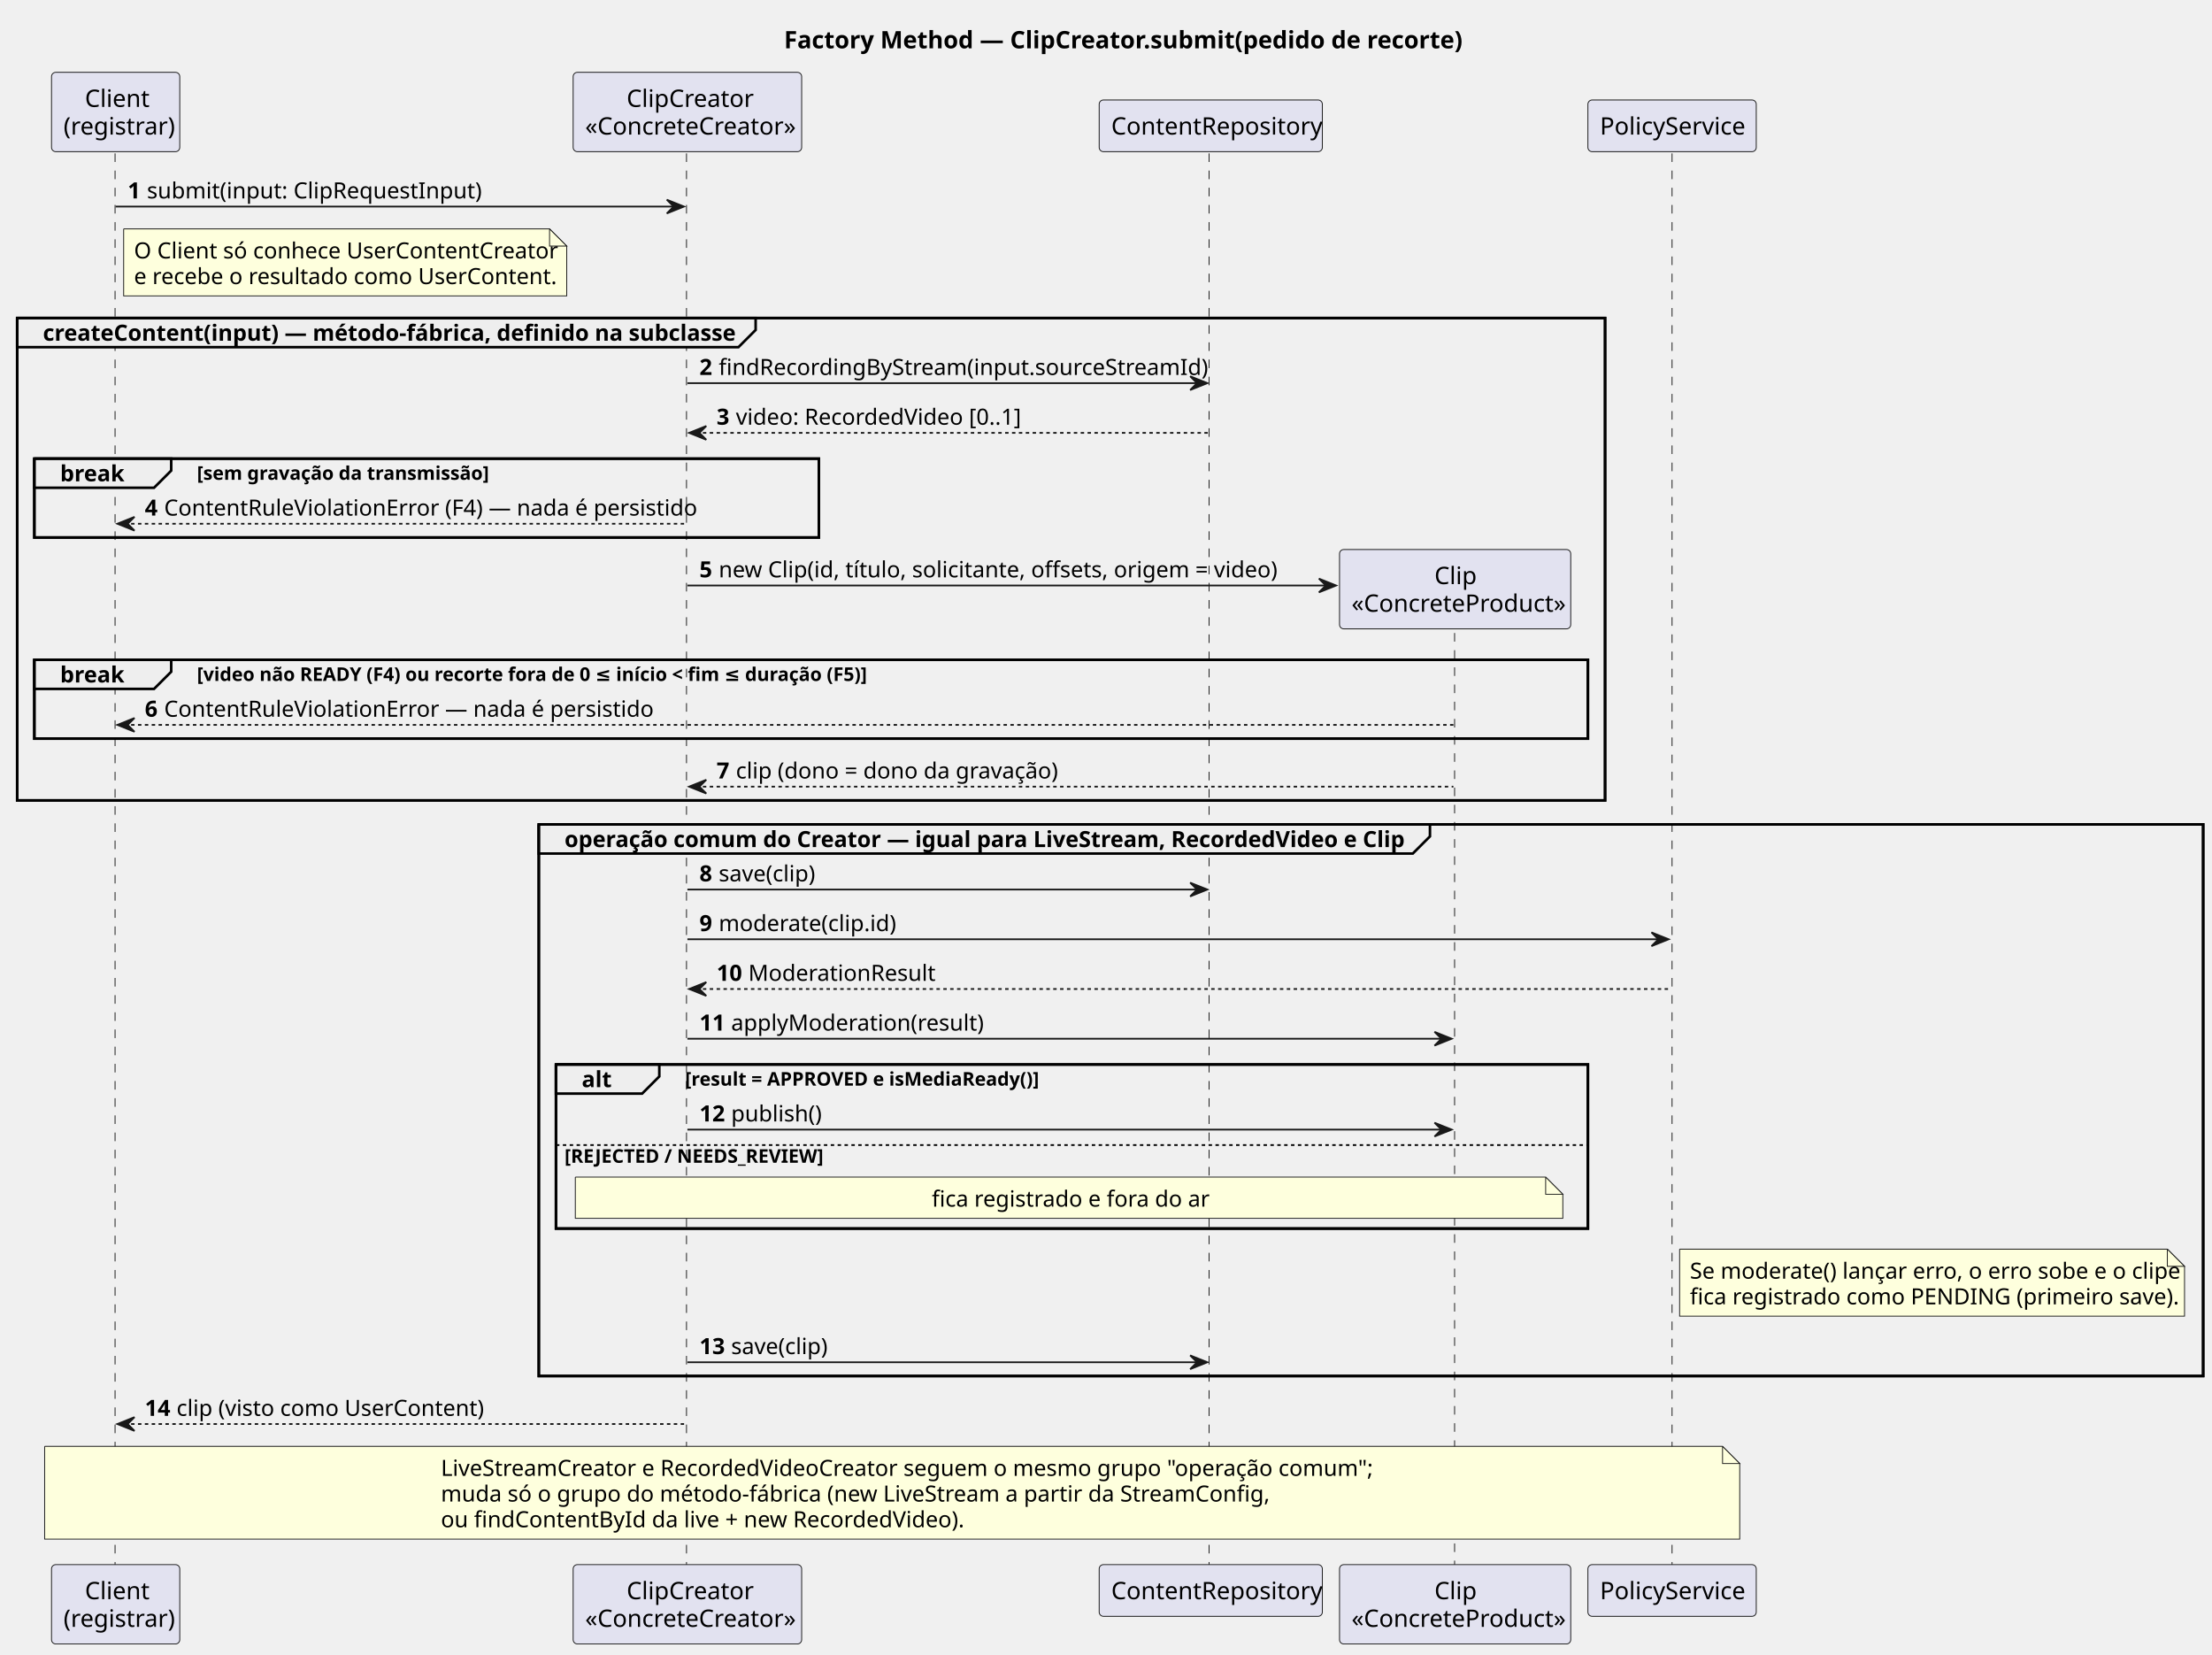
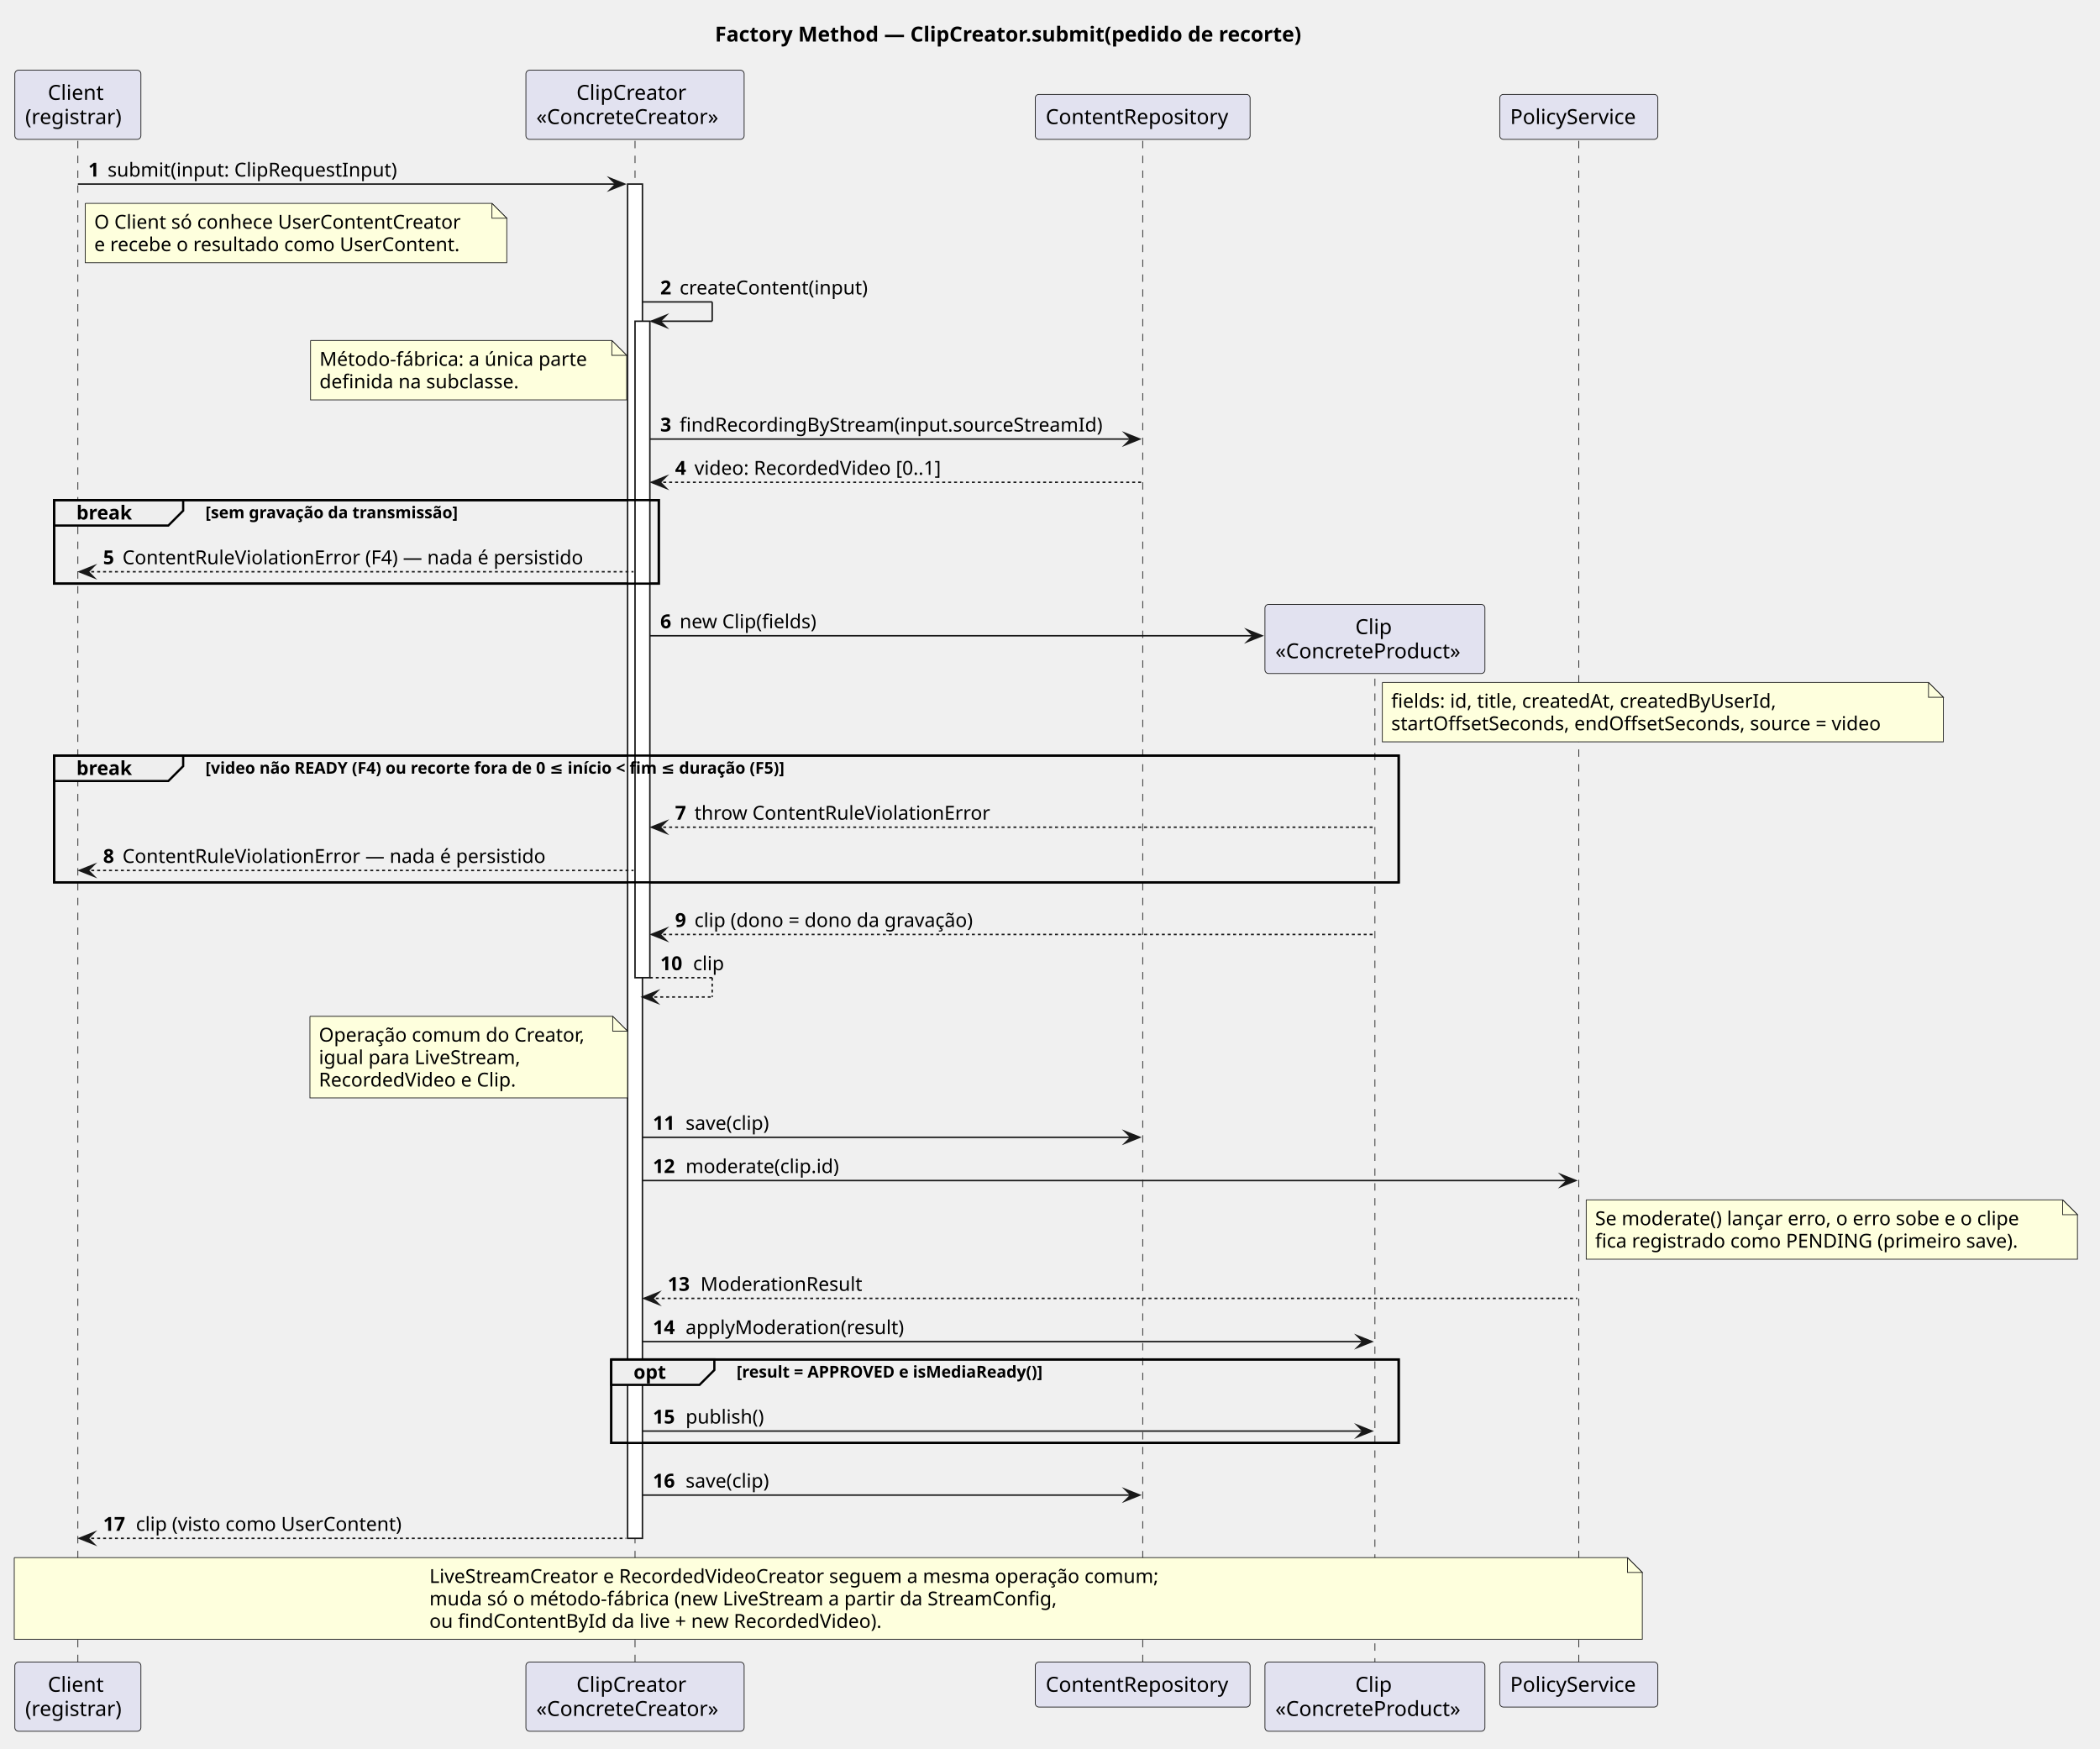
- <svg xmlns="http://www.w3.org/2000/svg" contentStyleType="text/css" data-diagram-type="SEQUENCE" height="963px" preserveAspectRatio="none" style="width:1288px;height:963px;background:#FFFFFF;" version="1.1" viewBox="0 0 1288 963" width="1288px" zoomAndPan="magnify">
+ <svg xmlns="http://www.w3.org/2000/svg" version="1.1" data-diagram-type="SEQUENCE" style="width:1415px;height:1178px;background:#FFFFFF;" width="1415px" height="1178px" viewBox="0 0 1415 1178" zoomAndPan="magnify" preserveAspectRatio="none" contentStyleType="text/css">
  <defs />
-   <g>
-     <text fill="#000000" font-family="sans-serif" font-size="14" font-weight="bold" lengthAdjust="spacing" textLength="378.813" x="456.522" y="28.132">Factory Method — ClipCreator.submit(pedido de recorte)</text>
-     <rect fill="none" height="280.787" style="stroke:#000000;stroke-width:1.5;" width="924.605" x="10" y="185.142" />
-     <rect fill="none" height="45.898" style="stroke:#000000;stroke-width:1.5;" width="456.794" x="20" y="266.988" />
-     <rect fill="none" height="45.898" style="stroke:#000000;stroke-width:1.5;" width="904.605" x="20" y="384.083" />
-     <rect fill="none" height="321.085" style="stroke:#000000;stroke-width:1.5;" width="969.125" x="313.732" y="479.929" />
-     <rect fill="none" height="95.495" style="stroke:#000000;stroke-width:1.5;" width="600.872" x="323.732" y="619.673" />
+   <g font-family="sans-serif" lengthAdjust="spacing">
+     <g class="title" data-source-line="1">
+       <text x="481.733" y="27.995" fill="#000" font-size="14" textLength="450.393" font-weight="700">Factory Method — ClipCreator.submit(pedido de recorte)</text>
+     </g>
+     <rect x="36.472" y="336.953" width="407.412" height="56.266" fill="none" style="stroke:#000;stroke-width:1.5;" />
+     <rect x="36.472" y="509.078" width="905.968" height="85.398" fill="none" style="stroke:#000;stroke-width:1.5;" />
+     <rect x="411.883" y="915.938" width="530.557" height="56.266" fill="none" style="stroke:#000;stroke-width:1.5;" />
    <g>
-       <rect fill="#000000" fill-opacity="0" height="822.513" width="8" x="63.334" y="89.296" />
-       <line style="stroke:#181818;stroke-width:0.5;stroke-dasharray:5,5;" x1="67" x2="67" y1="89.296" y2="911.809" />
+       <rect x="48.972" y="94.891" width="8" height="1024.977" fill="#000" fill-opacity="0" />
+       <line x1="52.472" y1="94.891" x2="52.472" y2="1119.867" style="stroke:#181818;stroke-width:0.5;stroke-dasharray:5,5;" />
    </g>
    <g>
-       <rect fill="#000000" fill-opacity="0" height="822.513" width="8" x="396.263" y="89.296" />
-       <line style="stroke:#181818;stroke-width:0.5;stroke-dasharray:5,5;" x1="399.732" x2="399.732" y1="89.296" y2="911.809" />
+       <rect x="424.383" y="94.891" width="8" height="1024.977" fill="#000" fill-opacity="0" />
+       <line x1="427.883" y1="94.891" x2="427.883" y2="1119.867" style="stroke:#181818;stroke-width:0.5;stroke-dasharray:5,5;" />
    </g>
    <g>
-       <rect fill="#000000" fill-opacity="0" height="822.513" width="8" x="701.002" y="89.296" />
-       <line style="stroke:#181818;stroke-width:0.5;stroke-dasharray:5,5;" x1="704.026" x2="704.026" y1="89.296" y2="911.809" />
+       <rect x="422.883" y="124.023" width="10" height="912.445" fill="#FFF" style="stroke:#181818;stroke-width:1;" />
    </g>
    <g>
-       <rect fill="#000000" fill-opacity="0" height="553.325" width="8" x="843.291" y="358.484" />
-       <line style="stroke:#181818;stroke-width:0.5;stroke-dasharray:5,5;" x1="846.977" x2="846.977" y1="358.484" y2="911.809" />
+       <rect x="427.883" y="216.422" width="10" height="442.32" fill="#FFF" style="stroke:#181818;stroke-width:1;" />
    </g>
    <g>
-       <rect fill="#000000" fill-opacity="0" height="822.513" width="8" x="969.618" y="89.296" />
-       <line style="stroke:#181818;stroke-width:0.5;stroke-dasharray:5,5;" x1="973.605" x2="973.605" y1="89.296" y2="911.809" />
+       <rect x="766.453" y="94.891" width="8" height="1024.977" fill="#000" fill-opacity="0" />
+       <line x1="769.953" y1="94.891" x2="769.953" y2="1119.867" style="stroke:#181818;stroke-width:0.5;stroke-dasharray:5,5;" />
    </g>
-     <g class="participant participant-head" data-participant="Client">
-       <rect fill="#E2E2F0" height="46.197" rx="2.5" ry="2.5" style="stroke:#181818;stroke-width:0.5;" width="74.669" x="30" y="42.099" />
-       <text fill="#000000" font-family="sans-serif" font-size="14" lengthAdjust="spacing" textLength="35.793" x="49.438" y="62.23">Client</text>
-       <text fill="#000000" font-family="sans-serif" font-size="14" lengthAdjust="spacing" textLength="60.669" x="37" y="78.329">(registrar)</text>
+     <g>
+       <rect x="922.94" y="407.219" width="8" height="712.648" fill="#000" fill-opacity="0" />
+       <line x1="926.44" y1="407.219" x2="926.44" y2="1119.867" style="stroke:#181818;stroke-width:0.5;stroke-dasharray:5,5;" />
    </g>
-     <g class="participant participant-tail" data-participant="Client">
-       <rect fill="#E2E2F0" height="46.197" rx="2.5" ry="2.5" style="stroke:#181818;stroke-width:0.5;" width="74.669" x="30" y="910.809" />
-       <text fill="#000000" font-family="sans-serif" font-size="14" lengthAdjust="spacing" textLength="35.793" x="49.438" y="930.941">Client</text>
-       <text fill="#000000" font-family="sans-serif" font-size="14" lengthAdjust="spacing" textLength="60.669" x="37" y="947.04">(registrar)</text>
+     <g>
+       <rect x="1060.307" y="94.891" width="8" height="1024.977" fill="#000" fill-opacity="0" />
+       <line x1="1063.807" y1="94.891" x2="1063.807" y2="1119.867" style="stroke:#181818;stroke-width:0.5;stroke-dasharray:5,5;" />
    </g>
-     <g class="participant participant-head" data-participant="Creator">
-       <rect fill="#E2E2F0" height="46.197" rx="2.5" ry="2.5" style="stroke:#181818;stroke-width:0.5;" width="133.061" x="333.732" y="42.099" />
-       <text fill="#000000" font-family="sans-serif" font-size="14" lengthAdjust="spacing" textLength="70.8" x="364.863" y="62.23">ClipCreator</text>
-       <text fill="#000000" font-family="sans-serif" font-size="14" lengthAdjust="spacing" textLength="119.061" x="340.732" y="78.329">«ConcreteCreator»</text>
-     </g>
-     <g class="participant participant-tail" data-participant="Creator">
-       <rect fill="#E2E2F0" height="46.197" rx="2.5" ry="2.5" style="stroke:#181818;stroke-width:0.5;" width="133.061" x="333.732" y="910.809" />
-       <text fill="#000000" font-family="sans-serif" font-size="14" lengthAdjust="spacing" textLength="70.8" x="364.863" y="930.941">ClipCreator</text>
-       <text fill="#000000" font-family="sans-serif" font-size="14" lengthAdjust="spacing" textLength="119.061" x="340.732" y="947.04">«ConcreteCreator»</text>
-     </g>
-     <g class="participant participant-head" data-participant="Repo">
-       <rect fill="#E2E2F0" height="30.099" rx="2.5" ry="2.5" style="stroke:#181818;stroke-width:0.5;" width="129.951" x="640.026" y="58.197" />
-       <text fill="#000000" font-family="sans-serif" font-size="14" lengthAdjust="spacing" textLength="115.951" x="647.026" y="78.329">ContentRepository</text>
-     </g>
-     <g class="participant participant-tail" data-participant="Repo">
-       <rect fill="#E2E2F0" height="30.099" rx="2.5" ry="2.5" style="stroke:#181818;stroke-width:0.5;" width="129.951" x="640.026" y="910.809" />
-       <text fill="#000000" font-family="sans-serif" font-size="14" lengthAdjust="spacing" textLength="115.951" x="647.026" y="930.941">ContentRepository</text>
-     </g>
-     <g class="participant participant-tail" data-participant="Clip">
-       <rect fill="#E2E2F0" height="46.197" rx="2.5" ry="2.5" style="stroke:#181818;stroke-width:0.5;" width="134.627" x="779.977" y="910.809" />
-       <text fill="#000000" font-family="sans-serif" font-size="14" lengthAdjust="spacing" textLength="24.117" x="835.232" y="930.941">Clip</text>
-       <text fill="#000000" font-family="sans-serif" font-size="14" lengthAdjust="spacing" textLength="120.627" x="786.977" y="947.04">«ConcreteProduct»</text>
-     </g>
-     <g class="participant participant-head" data-participant="Policy">
-       <rect fill="#E2E2F0" height="30.099" rx="2.5" ry="2.5" style="stroke:#181818;stroke-width:0.5;" width="98.027" x="924.605" y="58.197" />
-       <text fill="#000000" font-family="sans-serif" font-size="14" lengthAdjust="spacing" textLength="84.027" x="931.605" y="78.329">PolicyService</text>
-     </g>
-     <g class="participant participant-tail" data-participant="Policy">
-       <rect fill="#E2E2F0" height="30.099" rx="2.5" ry="2.5" style="stroke:#181818;stroke-width:0.5;" width="98.027" x="924.605" y="910.809" />
-       <text fill="#000000" font-family="sans-serif" font-size="14" lengthAdjust="spacing" textLength="84.027" x="931.605" y="930.941">PolicyService</text>
-     </g>
-     <g class="message" data-participant-1="Client" data-participant-2="Creator">
-       <polygon fill="#181818" points="388.263,116.245,398.263,120.245,388.263,124.245,392.263,120.245" style="stroke:#181818;stroke-width:1;" />
-       <line style="stroke:#181818;stroke-width:1;" x1="67.335" x2="394.263" y1="120.245" y2="120.245" />
-       <text fill="#000000" font-family="sans-serif" font-size="13" font-weight="bold" lengthAdjust="spacing" textLength="7.23" x="74.335" y="115.49">1</text>
-       <text fill="#000000" font-family="sans-serif" font-size="13" lengthAdjust="spacing" textLength="182.089" x="85.564" y="115.49">submit(input: ClipRequestInput)</text>
-     </g>
-     <path d="M72,133.245 L72,172.245 L330,172.245 L330,143.245 L320,133.245 L72,133.245" fill="#FEFFDD" style="stroke:#181818;stroke-width:0.5;" />
-     <path d="M320,133.245 L320,143.245 L330,143.245 L320,133.245" fill="#FEFFDD" style="stroke:#181818;stroke-width:0.5;" />
-     <text fill="#000000" font-family="sans-serif" font-size="13" lengthAdjust="spacing" textLength="237.002" x="78" y="150.439">O Client só conhece UserContentCreator</text>
-     <text fill="#000000" font-family="sans-serif" font-size="13" lengthAdjust="spacing" textLength="234.127" x="78" y="165.387">e recebe o resultado como UserContent.</text>
-     <path d="M10,185.142 L439.992,185.142 L439.992,192.091 L429.992,202.091 L10,202.091 L10,185.142" fill="#EEEEEE" style="stroke:#000000;stroke-width:1.5;" />
-     <rect fill="none" height="280.787" style="stroke:#000000;stroke-width:1.5;" width="924.605" x="10" y="185.142" />
-     <text fill="#000000" font-family="sans-serif" font-size="13" font-weight="bold" lengthAdjust="spacing" textLength="384.992" x="25" y="198.336">createContent(input) — método-fábrica, definido na subclasse</text>
-     <g class="message" data-participant-1="Creator" data-participant-2="Repo">
-       <polygon fill="#181818" points="693.002,219.04,703.002,223.04,693.002,227.04,697.002,223.04" style="stroke:#181818;stroke-width:1;" />
-       <line style="stroke:#181818;stroke-width:1;" x1="400.263" x2="699.002" y1="223.04" y2="223.04" />
-       <text fill="#000000" font-family="sans-serif" font-size="13" font-weight="bold" lengthAdjust="spacing" textLength="7.23" x="407.263" y="218.285">2</text>
-       <text fill="#000000" font-family="sans-serif" font-size="13" lengthAdjust="spacing" textLength="269.509" x="418.493" y="218.285">findRecordingByStream(input.sourceStreamId)</text>
-     </g>
-     <g class="message" data-participant-1="Repo" data-participant-2="Creator">
-       <polygon fill="#181818" points="411.263,247.988,401.263,251.988,411.263,255.988,407.263,251.988" style="stroke:#181818;stroke-width:1;" />
-       <line style="stroke:#181818;stroke-width:1;stroke-dasharray:2,2;" x1="405.263" x2="704.002" y1="251.988" y2="251.988" />
-       <text fill="#000000" font-family="sans-serif" font-size="13" font-weight="bold" lengthAdjust="spacing" textLength="7.23" x="417.263" y="247.233">3</text>
-       <text fill="#000000" font-family="sans-serif" font-size="13" lengthAdjust="spacing" textLength="160.437" x="428.493" y="247.233">video: RecordedVideo [0..1]</text>
-     </g>
-     <path d="M20,266.988 L99.69,266.988 L99.69,273.937 L89.69,283.937 L20,283.937 L20,266.988" fill="#EEEEEE" style="stroke:#000000;stroke-width:1.5;" />
-     <rect fill="none" height="45.898" style="stroke:#000000;stroke-width:1.5;" width="456.794" x="20" y="266.988" />
-     <text fill="#000000" font-family="sans-serif" font-size="13" font-weight="bold" lengthAdjust="spacing" textLength="34.69" x="35" y="280.182">break</text>
-     <text fill="#000000" font-family="sans-serif" font-size="11" font-weight="bold" lengthAdjust="spacing" textLength="164.463" x="114.69" y="279.306">[sem gravação da transmissão]</text>
-     <g class="message" data-participant-1="Creator" data-participant-2="Client">
-       <polygon fill="#181818" points="78.335,300.886,68.335,304.886,78.335,308.886,74.335,304.886" style="stroke:#181818;stroke-width:1;" />
-       <line style="stroke:#181818;stroke-width:1;stroke-dasharray:2,2;" x1="72.335" x2="399.263" y1="304.886" y2="304.886" />
-       <text fill="#000000" font-family="sans-serif" font-size="13" font-weight="bold" lengthAdjust="spacing" textLength="7.23" x="84.335" y="300.131">4</text>
-       <text fill="#000000" font-family="sans-serif" font-size="13" lengthAdjust="spacing" textLength="297.699" x="95.564" y="300.131">ContentRuleViolationError (F4) — nada é persistido</text>
-     </g>
-     <g class="message" data-participant-1="Creator" data-participant-2="Clip">
-       <polygon fill="#181818" points="767.977,336.834,777.977,340.834,767.977,344.834,771.977,340.834" style="stroke:#181818;stroke-width:1;" />
-       <line style="stroke:#181818;stroke-width:1;" x1="400.263" x2="773.977" y1="340.834" y2="340.834" />
-       <text fill="#000000" font-family="sans-serif" font-size="13" font-weight="bold" lengthAdjust="spacing" textLength="7.23" x="407.263" y="336.08">5</text>
-       <text fill="#000000" font-family="sans-serif" font-size="13" lengthAdjust="spacing" textLength="307.442" x="418.493" y="336.08">new Clip(id, título, solicitante, offsets, origem = video)</text>
-     </g>
-     <rect fill="#E2E2F0" height="46.197" rx="2.5" ry="2.5" style="stroke:#181818;stroke-width:0.5;" width="134.627" x="779.977" y="319.886" />
-     <text fill="#000000" font-family="sans-serif" font-size="14" lengthAdjust="spacing" textLength="24.117" x="835.232" y="340.018">Clip</text>
-     <text fill="#000000" font-family="sans-serif" font-size="14" lengthAdjust="spacing" textLength="120.627" x="786.977" y="356.116">«ConcreteProduct»</text>
-     <path d="M20,384.083 L99.69,384.083 L99.69,391.032 L89.69,401.032 L20,401.032 L20,384.083" fill="#EEEEEE" style="stroke:#000000;stroke-width:1.5;" />
-     <rect fill="none" height="45.898" style="stroke:#000000;stroke-width:1.5;" width="904.605" x="20" y="384.083" />
-     <text fill="#000000" font-family="sans-serif" font-size="13" font-weight="bold" lengthAdjust="spacing" textLength="34.69" x="35" y="397.277">break</text>
-     <text fill="#000000" font-family="sans-serif" font-size="11" font-weight="bold" lengthAdjust="spacing" textLength="377.271" x="114.69" y="396.401">[video não READY (F4) ou recorte fora de 0 ≤ início &lt; fim ≤ duração (F5)]</text>
-     <g class="message" data-participant-1="Clip" data-participant-2="Client">
-       <polygon fill="#181818" points="78.335,417.981,68.335,421.981,78.335,425.981,74.335,421.981" style="stroke:#181818;stroke-width:1;" />
-       <line style="stroke:#181818;stroke-width:1;stroke-dasharray:2,2;" x1="72.335" x2="846.291" y1="421.981" y2="421.981" />
-       <text fill="#000000" font-family="sans-serif" font-size="13" font-weight="bold" lengthAdjust="spacing" textLength="7.23" x="84.335" y="417.226">6</text>
-       <text fill="#000000" font-family="sans-serif" font-size="13" lengthAdjust="spacing" textLength="270.258" x="95.564" y="417.226">ContentRuleViolationError — nada é persistido</text>
-     </g>
-     <g class="message" data-participant-1="Clip" data-participant-2="Creator">
-       <polygon fill="#181818" points="411.263,453.929,401.263,457.929,411.263,461.929,407.263,457.929" style="stroke:#181818;stroke-width:1;" />
-       <line style="stroke:#181818;stroke-width:1;stroke-dasharray:2,2;" x1="405.263" x2="846.291" y1="457.929" y2="457.929" />
-       <text fill="#000000" font-family="sans-serif" font-size="13" font-weight="bold" lengthAdjust="spacing" textLength="7.23" x="417.263" y="453.174">7</text>
-       <text fill="#000000" font-family="sans-serif" font-size="13" lengthAdjust="spacing" textLength="179.594" x="428.493" y="453.174">clip (dono = dono da gravação)</text>
-     </g>
-     <path d="M313.732,479.929 L832.636,479.929 L832.636,486.878 L822.636,496.878 L313.732,496.878 L313.732,479.929" fill="#EEEEEE" style="stroke:#000000;stroke-width:1.5;" />
-     <rect fill="none" height="321.085" style="stroke:#000000;stroke-width:1.5;" width="969.125" x="313.732" y="479.929" />
-     <text fill="#000000" font-family="sans-serif" font-size="13" font-weight="bold" lengthAdjust="spacing" textLength="473.903" x="328.732" y="493.123">operação comum do Creator — igual para LiveStream, RecordedVideo e Clip</text>
-     <g class="message" data-participant-1="Creator" data-participant-2="Repo">
-       <polygon fill="#181818" points="693.002,513.827,703.002,517.827,693.002,521.827,697.002,517.827" style="stroke:#181818;stroke-width:1;" />
-       <line style="stroke:#181818;stroke-width:1;" x1="400.263" x2="699.002" y1="517.827" y2="517.827" />
-       <text fill="#000000" font-family="sans-serif" font-size="13" font-weight="bold" lengthAdjust="spacing" textLength="7.23" x="407.263" y="513.072">8</text>
-       <text fill="#000000" font-family="sans-serif" font-size="13" lengthAdjust="spacing" textLength="55.624" x="418.493" y="513.072">save(clip)</text>
-     </g>
-     <g class="message" data-participant-1="Creator" data-participant-2="Policy">
-       <polygon fill="#181818" points="961.618,542.775,971.618,546.775,961.618,550.775,965.618,546.775" style="stroke:#181818;stroke-width:1;" />
-       <line style="stroke:#181818;stroke-width:1;" x1="400.263" x2="967.618" y1="546.775" y2="546.775" />
-       <text fill="#000000" font-family="sans-serif" font-size="13" font-weight="bold" lengthAdjust="spacing" textLength="7.23" x="407.263" y="542.02">9</text>
-       <text fill="#000000" font-family="sans-serif" font-size="13" lengthAdjust="spacing" textLength="96.814" x="418.493" y="542.02">moderate(clip.id)</text>
-     </g>
-     <g class="message" data-participant-1="Policy" data-participant-2="Creator">
-       <polygon fill="#181818" points="411.263,571.724,401.263,575.724,411.263,579.724,407.263,575.724" style="stroke:#181818;stroke-width:1;" />
-       <line style="stroke:#181818;stroke-width:1;stroke-dasharray:2,2;" x1="405.263" x2="972.618" y1="575.724" y2="575.724" />
-       <text fill="#000000" font-family="sans-serif" font-size="13" font-weight="bold" lengthAdjust="spacing" textLength="14.46" x="417.263" y="570.969">10</text>
-       <text fill="#000000" font-family="sans-serif" font-size="13" lengthAdjust="spacing" textLength="101.886" x="435.723" y="570.969">ModerationResult</text>
-     </g>
-     <g class="message" data-participant-1="Creator" data-participant-2="Clip">
-       <polygon fill="#181818" points="835.291,600.673,845.291,604.673,835.291,608.673,839.291,604.673" style="stroke:#181818;stroke-width:1;" />
-       <line style="stroke:#181818;stroke-width:1;" x1="400.263" x2="841.291" y1="604.673" y2="604.673" />
-       <text fill="#000000" font-family="sans-serif" font-size="13" font-weight="bold" lengthAdjust="spacing" textLength="14.46" x="407.263" y="599.918">11</text>
-       <text fill="#000000" font-family="sans-serif" font-size="13" lengthAdjust="spacing" textLength="136.564" x="425.723" y="599.918">applyModeration(result)</text>
-     </g>
-     <path d="M323.732,619.673 L383.903,619.673 L383.903,626.622 L373.903,636.622 L323.732,636.622 L323.732,619.673" fill="#EEEEEE" style="stroke:#000000;stroke-width:1.5;" />
-     <rect fill="none" height="95.495" style="stroke:#000000;stroke-width:1.5;" width="600.872" x="323.732" y="619.673" />
-     <text fill="#000000" font-family="sans-serif" font-size="13" font-weight="bold" lengthAdjust="spacing" textLength="15.171" x="338.732" y="632.867">alt</text>
-     <text fill="#000000" font-family="sans-serif" font-size="11" font-weight="bold" lengthAdjust="spacing" textLength="204.472" x="398.903" y="631.991">[result = APPROVED e isMediaReady()]</text>
-     <g class="message" data-participant-1="Creator" data-participant-2="Clip">
-       <polygon fill="#181818" points="835.291,653.57,845.291,657.57,835.291,661.57,839.291,657.57" style="stroke:#181818;stroke-width:1;" />
-       <line style="stroke:#181818;stroke-width:1;" x1="400.263" x2="841.291" y1="657.57" y2="657.57" />
-       <text fill="#000000" font-family="sans-serif" font-size="13" font-weight="bold" lengthAdjust="spacing" textLength="14.46" x="407.263" y="652.815">12</text>
-       <text fill="#000000" font-family="sans-serif" font-size="13" lengthAdjust="spacing" textLength="49.855" x="425.723" y="652.815">publish()</text>
-     </g>
-     <line style="stroke:#000000;stroke-width:1;stroke-dasharray:2,2;" x1="323.732" x2="924.605" y1="666.57" y2="666.57" />
-     <text fill="#000000" font-family="sans-serif" font-size="11" font-weight="bold" lengthAdjust="spacing" textLength="162.583" x="328.732" y="676.888">[REJECTED / NEEDS_REVIEW]</text>
-     <path d="M335,685.219 L335,709.219 L910,709.219 L910,695.219 L900,685.219 L335,685.219" fill="#FEFFDD" style="stroke:#181818;stroke-width:0.5;" />
-     <path d="M900,685.219 L900,695.219 L910,695.219 L900,685.219" fill="#FEFFDD" style="stroke:#181818;stroke-width:0.5;" />
-     <text fill="#000000" font-family="sans-serif" font-size="13" lengthAdjust="spacing" textLength="151.747" x="542.562" y="702.413">fica registrado e fora do ar</text>
-     <path d="M978,727.168 L978,766.168 L1272,766.168 L1272,737.168 L1262,727.168 L978,727.168" fill="#FEFFDD" style="stroke:#181818;stroke-width:0.5;" />
-     <path d="M1262,727.168 L1262,737.168 L1272,737.168 L1262,727.168" fill="#FEFFDD" style="stroke:#181818;stroke-width:0.5;" />
-     <text fill="#000000" font-family="sans-serif" font-size="13" lengthAdjust="spacing" textLength="273.857" x="984" y="744.362">Se moderate() lançar erro, o erro sobe e o clipe</text>
-     <text fill="#000000" font-family="sans-serif" font-size="13" lengthAdjust="spacing" textLength="273.8" x="984" y="759.311">fica registrado como PENDING (primeiro save).</text>
-     <g class="message" data-participant-1="Creator" data-participant-2="Repo">
-       <polygon fill="#181818" points="693.002,789.014,703.002,793.014,693.002,797.014,697.002,793.014" style="stroke:#181818;stroke-width:1;" />
-       <line style="stroke:#181818;stroke-width:1;" x1="400.263" x2="699.002" y1="793.014" y2="793.014" />
-       <text fill="#000000" font-family="sans-serif" font-size="13" font-weight="bold" lengthAdjust="spacing" textLength="14.46" x="407.263" y="788.259">13</text>
-       <text fill="#000000" font-family="sans-serif" font-size="13" lengthAdjust="spacing" textLength="55.624" x="425.723" y="788.259">save(clip)</text>
-     </g>
-     <g class="message" data-participant-1="Creator" data-participant-2="Client">
-       <polygon fill="#181818" points="78.335,824.963,68.335,828.963,78.335,832.963,74.335,828.963" style="stroke:#181818;stroke-width:1;" />
-       <line style="stroke:#181818;stroke-width:1;stroke-dasharray:2,2;" x1="72.335" x2="399.263" y1="828.963" y2="828.963" />
-       <text fill="#000000" font-family="sans-serif" font-size="13" font-weight="bold" lengthAdjust="spacing" textLength="14.46" x="84.335" y="824.208">14</text>
-       <text fill="#000000" font-family="sans-serif" font-size="13" lengthAdjust="spacing" textLength="170.498" x="102.794" y="824.208">clip (visto como UserContent)</text>
-     </g>
-     <path d="M26,841.963 L26,895.963 L1013,895.963 L1013,851.963 L1003,841.963 L26,841.963" fill="#FEFFDD" style="stroke:#181818;stroke-width:0.5;" />
-     <path d="M1003,841.963 L1003,851.963 L1013,851.963 L1003,841.963" fill="#FEFFDD" style="stroke:#181818;stroke-width:0.5;" />
-     <text fill="#000000" font-family="sans-serif" font-size="13" lengthAdjust="spacing" textLength="517.201" x="256.716" y="859.157">LiveStreamCreator e RecordedVideoCreator seguem o mesmo grupo "operação comum";</text>
-     <text fill="#000000" font-family="sans-serif" font-size="13" lengthAdjust="spacing" textLength="455.952" x="256.716" y="874.106">muda só o grupo do método-fábrica (new LiveStream a partir da StreamConfig,</text>
-     <text fill="#000000" font-family="sans-serif" font-size="13" lengthAdjust="spacing" textLength="291.599" x="256.716" y="889.054">ou findContentById da live + new RecordedVideo).</text>
+     <rect x="10" y="47.297" width="84.943" height="46.594" fill="#E2E2F0" style="stroke:#181818;stroke-width:0.5;" rx="2.5" ry="2.5" />
+     <text x="32.207" y="67.292" fill="#000" font-size="14" textLength="40.53">Client</text>
+     <text x="17" y="83.589" fill="#000" font-size="14" textLength="70.943">(registrar)</text>
+     <rect x="354.359" y="47.297" width="147.048" height="46.594" fill="#E2E2F0" style="stroke:#181818;stroke-width:0.5;" rx="2.5" ry="2.5" />
+     <text x="388.396" y="67.292" fill="#000" font-size="14" textLength="78.976">ClipCreator</text>
+     <text x="361.359" y="83.589" fill="#000" font-size="14" textLength="133.048">«ConcreteCreator»</text>
+     <rect x="697.577" y="63.594" width="144.751" height="30.297" fill="#E2E2F0" style="stroke:#181818;stroke-width:0.5;" rx="2.5" ry="2.5" />
+     <text x="704.577" y="83.589" fill="#000" font-size="14" textLength="130.751">ContentRepository</text>
+     <rect x="1010.552" y="63.594" width="106.511" height="30.297" fill="#E2E2F0" style="stroke:#181818;stroke-width:0.5;" rx="2.5" ry="2.5" />
+     <text x="1017.552" y="83.589" fill="#000" font-size="14" textLength="92.511">PolicyService</text>
+     <rect x="10" y="1119.867" width="84.943" height="46.594" fill="#E2E2F0" style="stroke:#181818;stroke-width:0.5;" rx="2.5" ry="2.5" />
+     <text x="32.207" y="1139.862" fill="#000" font-size="14" textLength="40.53">Client</text>
+     <text x="17" y="1156.159" fill="#000" font-size="14" textLength="70.943">(registrar)</text>
+     <rect x="354.359" y="1119.867" width="147.048" height="46.594" fill="#E2E2F0" style="stroke:#181818;stroke-width:0.5;" rx="2.5" ry="2.5" />
+     <text x="388.396" y="1139.862" fill="#000" font-size="14" textLength="78.976">ClipCreator</text>
+     <text x="361.359" y="1156.159" fill="#000" font-size="14" textLength="133.048">«ConcreteCreator»</text>
+     <rect x="697.577" y="1119.867" width="144.751" height="30.297" fill="#E2E2F0" style="stroke:#181818;stroke-width:0.5;" rx="2.5" ry="2.5" />
+     <text x="704.577" y="1139.862" fill="#000" font-size="14" textLength="130.751">ContentRepository</text>
+     <rect x="852.328" y="1119.867" width="148.224" height="46.594" fill="#E2E2F0" style="stroke:#181818;stroke-width:0.5;" rx="2.5" ry="2.5" />
+     <text x="913.219" y="1139.862" fill="#000" font-size="14" textLength="26.441">Clip</text>
+     <text x="859.328" y="1156.159" fill="#000" font-size="14" textLength="134.224">«ConcreteProduct»</text>
+     <rect x="1010.552" y="1119.867" width="106.511" height="30.297" fill="#E2E2F0" style="stroke:#181818;stroke-width:0.5;" rx="2.5" ry="2.5" />
+     <text x="1017.552" y="1139.862" fill="#000" font-size="14" textLength="92.511">PolicyService</text>
+     <polygon points="410.883,120.023,420.883,124.023,410.883,128.023,414.883,124.023" fill="#181818" style="stroke:#181818;stroke-width:1;stroke-linejoin:miter;stroke-miterlimit:10;" />
+     <line x1="52.472" y1="124.023" x2="416.883" y2="124.023" style="stroke:#181818;stroke-width:1;" />
+     <text x="59.472" y="118.958" fill="#000" font-size="13" font-weight="700">1</text>
+     <text x="72.517" y="118.958" fill="#000" font-size="13" textLength="208.336">submit(input: ClipRequestInput)</text>
+     <path d="M57.472,137.023 L57.472,177.023 L341.472,177.023 L341.472,147.023 L331.472,137.023 L57.472,137.023" style="stroke:#181818;stroke-width:0.5;" fill="#FEFFDD" />
+     <path d="M331.472,137.023 L331.472,147.023 L341.472,147.023 L331.472,137.023" style="stroke:#181818;stroke-width:0.5;" fill="#FEFFDD" />
+     <text x="63.472" y="154.09" fill="#000" font-size="13" textLength="263.961">O Client só conhece UserContentCreator</text>
+     <text x="63.472" y="169.223" fill="#000" font-size="13" textLength="263.771">e recebe o resultado como UserContent.</text>
+     <line x1="432.883" y1="203.422" x2="479.883" y2="203.422" style="stroke:#181818;stroke-width:1;" />
+     <line x1="479.883" y1="203.422" x2="479.883" y2="216.422" style="stroke:#181818;stroke-width:1;" />
+     <line x1="438.883" y1="216.422" x2="479.883" y2="216.422" style="stroke:#181818;stroke-width:1;" />
+     <polygon points="448.883,212.422,438.883,216.422,448.883,220.422,444.883,216.422" fill="#181818" style="stroke:#181818;stroke-width:1;stroke-linejoin:miter;stroke-miterlimit:10;" />
+     <text x="444.883" y="198.356" fill="#000" font-size="13" font-weight="700">2</text>
+     <text x="457.929" y="198.356" fill="#000" font-size="13" textLength="136.836">createContent(input)</text>
+     <path d="M209.251,229.422 L209.251,269.422 L422.251,269.422 L422.251,239.422 L412.251,229.422 L209.251,229.422" style="stroke:#181818;stroke-width:0.5;" fill="#FEFFDD" />
+     <path d="M412.251,229.422 L412.251,239.422 L422.251,239.422 L412.251,229.422" style="stroke:#181818;stroke-width:0.5;" fill="#FEFFDD" />
+     <text x="215.251" y="246.489" fill="#000" font-size="13" textLength="192.632">Método-fábrica: a única parte</text>
+     <text x="215.251" y="261.622" fill="#000" font-size="13" textLength="144.644">definida na subclasse.</text>
+     <polygon points="757.953,291.82,767.953,295.82,757.953,299.82,761.953,295.82" fill="#181818" style="stroke:#181818;stroke-width:1;stroke-linejoin:miter;stroke-miterlimit:10;" />
+     <line x1="437.883" y1="295.82" x2="763.953" y2="295.82" style="stroke:#181818;stroke-width:1;" />
+     <text x="444.883" y="290.754" fill="#000" font-size="13" font-weight="700">3</text>
+     <text x="457.929" y="290.754" fill="#000" font-size="13" textLength="305.024">findRecordingByStream(input.sourceStreamId)</text>
+     <polygon points="448.883,320.953,438.883,324.953,448.883,328.953,444.883,324.953" fill="#181818" style="stroke:#181818;stroke-width:1;stroke-linejoin:miter;stroke-miterlimit:10;" />
+     <line x1="442.883" y1="324.953" x2="768.953" y2="324.953" style="stroke:#181818;stroke-width:1;stroke-dasharray:2,2;" />
+     <text x="454.883" y="319.887" fill="#000" font-size="13" font-weight="700">4</text>
+     <text x="467.929" y="319.887" fill="#000" font-size="13" textLength="181.791">video: RecordedVideo [0..1]</text>
+     <path d="M36.472,336.953 L123.423,336.953 L123.423,344.086 L113.423,354.086 L36.472,354.086 L36.472,336.953" style="stroke:#000;stroke-width:1.5;" fill="#EEE" />
+     <rect x="36.472" y="336.953" width="407.412" height="56.266" fill="none" style="stroke:#000;stroke-width:1.5;" />
+     <text x="51.472" y="350.02" fill="#000" font-size="13" textLength="41.952" font-weight="700">break</text>
+     <text x="138.423" y="349.164" fill="#000" font-size="11" textLength="194.917" font-weight="700">[sem gravação da transmissão]</text>
+     <polygon points="63.472,381.219,53.472,385.219,63.472,389.219,59.472,385.219" fill="#181818" style="stroke:#181818;stroke-width:1;stroke-linejoin:miter;stroke-miterlimit:10;" />
+     <line x1="57.472" y1="385.219" x2="426.883" y2="385.219" style="stroke:#181818;stroke-width:1;stroke-dasharray:2,2;" />
+     <text x="69.472" y="380.153" fill="#000" font-size="13" font-weight="700">5</text>
+     <text x="82.517" y="380.153" fill="#000" font-size="13" textLength="333.366">ContentRuleViolationError (F4) — nada é persistido</text>
+     <rect x="852.328" y="407.219" width="148.224" height="46.594" fill="#E2E2F0" style="stroke:#181818;stroke-width:0.5;" rx="2.5" ry="2.5" />
+     <text x="913.219" y="427.214" fill="#000" font-size="14" textLength="26.441">Clip</text>
+     <text x="859.328" y="443.511" fill="#000" font-size="14" textLength="134.224">«ConcreteProduct»</text>
+     <polygon points="840.328,424.352,850.328,428.352,840.328,432.352,844.328,428.352" fill="#181818" style="stroke:#181818;stroke-width:1;stroke-linejoin:miter;stroke-miterlimit:10;" />
+     <line x1="437.883" y1="428.352" x2="846.328" y2="428.352" style="stroke:#181818;stroke-width:1;" />
+     <text x="444.883" y="423.286" fill="#000" font-size="13" font-weight="700">6</text>
+     <text x="457.929" y="423.286" fill="#000" font-size="13" textLength="100.521">new Clip(fields)</text>
+     <path d="M931.44,459.813 L931.44,499.813 L1309.44,499.813 L1309.44,469.813 L1299.44,459.813 L931.44,459.813" style="stroke:#181818;stroke-width:0.5;" fill="#FEFFDD" />
+     <path d="M1299.44,459.813 L1299.44,469.813 L1309.44,469.813 L1299.44,459.813" style="stroke:#181818;stroke-width:0.5;" fill="#FEFFDD" />
+     <text x="937.44" y="476.879" fill="#000" font-size="13" textLength="281.468">fields: id, title, createdAt, createdByUserId,</text>
+     <text x="937.44" y="492.012" fill="#000" font-size="13" textLength="357.157">startOffsetSeconds, endOffsetSeconds, source = video</text>
+     <path d="M36.472,509.078 L123.423,509.078 L123.423,516.211 L113.423,526.211 L36.472,526.211 L36.472,509.078" style="stroke:#000;stroke-width:1.5;" fill="#EEE" />
+     <rect x="36.472" y="509.078" width="905.968" height="85.398" fill="none" style="stroke:#000;stroke-width:1.5;" />
+     <text x="51.472" y="522.145" fill="#000" font-size="13" textLength="41.952" font-weight="700">break</text>
+     <text x="138.423" y="521.289" fill="#000" font-size="11" textLength="455.796" font-weight="700">[video não READY (F4) ou recorte fora de 0 ≤ início &lt; fim ≤ duração (F5)]</text>
+     <polygon points="448.883,553.344,438.883,557.344,448.883,561.344,444.883,557.344" fill="#181818" style="stroke:#181818;stroke-width:1;stroke-linejoin:miter;stroke-miterlimit:10;" />
+     <line x1="442.883" y1="557.344" x2="925.44" y2="557.344" style="stroke:#181818;stroke-width:1;stroke-dasharray:2,2;" />
+     <text x="454.883" y="552.278" fill="#000" font-size="13" font-weight="700">7</text>
+     <text x="467.929" y="552.278" fill="#000" font-size="13" textLength="211.123">throw ContentRuleViolationError</text>
+     <polygon points="63.472,582.477,53.472,586.477,63.472,590.477,59.472,586.477" fill="#181818" style="stroke:#181818;stroke-width:1;stroke-linejoin:miter;stroke-miterlimit:10;" />
+     <line x1="57.472" y1="586.477" x2="426.883" y2="586.477" style="stroke:#181818;stroke-width:1;stroke-dasharray:2,2;" />
+     <text x="69.472" y="581.411" fill="#000" font-size="13" font-weight="700">8</text>
+     <text x="82.517" y="581.411" fill="#000" font-size="13" textLength="303.342">ContentRuleViolationError — nada é persistido</text>
+     <polygon points="448.883,625.609,438.883,629.609,448.883,633.609,444.883,629.609" fill="#181818" style="stroke:#181818;stroke-width:1;stroke-linejoin:miter;stroke-miterlimit:10;" />
+     <line x1="442.883" y1="629.609" x2="925.44" y2="629.609" style="stroke:#181818;stroke-width:1;stroke-dasharray:2,2;" />
+     <text x="454.883" y="624.543" fill="#000" font-size="13" font-weight="700">9</text>
+     <text x="467.929" y="624.543" fill="#000" font-size="13" textLength="205.626">clip (dono = dono da gravação)</text>
+     <line x1="437.883" y1="658.742" x2="479.883" y2="658.742" style="stroke:#181818;stroke-width:1;stroke-dasharray:2,2;" />
+     <line x1="479.883" y1="658.742" x2="479.883" y2="671.742" style="stroke:#181818;stroke-width:1;stroke-dasharray:2,2;" />
+     <line x1="432.883" y1="671.742" x2="479.883" y2="671.742" style="stroke:#181818;stroke-width:1;stroke-dasharray:2,2;" />
+     <polygon points="442.883,667.742,432.883,671.742,442.883,675.742,438.883,671.742" fill="#181818" style="stroke:#181818;stroke-width:1;stroke-linejoin:miter;stroke-miterlimit:10;" />
+     <text x="444.883" y="653.676" fill="#000" font-size="13" textLength="18.091" font-weight="700">10</text>
+     <text x="466.974" y="653.676" fill="#000" font-size="13" textLength="22.623">clip</text>
+     <path d="M208.838,684.742 L208.838,739.742 L422.838,739.742 L422.838,694.742 L412.838,684.742 L208.838,684.742" style="stroke:#181818;stroke-width:0.5;" fill="#FEFFDD" />
+     <path d="M412.838,684.742 L412.838,694.742 L422.838,694.742 L412.838,684.742" style="stroke:#181818;stroke-width:0.5;" fill="#FEFFDD" />
+     <text x="214.838" y="701.809" fill="#000" font-size="13" textLength="193.045">Operação comum do Creator,</text>
+     <text x="214.838" y="716.942" fill="#000" font-size="13" textLength="147.475">igual para LiveStream,</text>
+     <text x="214.838" y="732.075" fill="#000" font-size="13" textLength="143.635">RecordedVideo e Clip.</text>
+     <polygon points="757.953,762.273,767.953,766.273,757.953,770.273,761.953,766.273" fill="#181818" style="stroke:#181818;stroke-width:1;stroke-linejoin:miter;stroke-miterlimit:10;" />
+     <line x1="432.883" y1="766.273" x2="763.953" y2="766.273" style="stroke:#181818;stroke-width:1;" />
+     <text x="439.883" y="761.208" fill="#000" font-size="13" textLength="18.091" font-weight="700">11</text>
+     <text x="461.974" y="761.208" fill="#000" font-size="13" textLength="63.197">save(clip)</text>
+     <polygon points="1051.807,791.406,1061.807,795.406,1051.807,799.406,1055.807,795.406" fill="#181818" style="stroke:#181818;stroke-width:1;stroke-linejoin:miter;stroke-miterlimit:10;" />
+     <line x1="432.883" y1="795.406" x2="1057.807" y2="795.406" style="stroke:#181818;stroke-width:1;" />
+     <text x="439.883" y="790.34" fill="#000" font-size="13" textLength="18.091" font-weight="700">12</text>
+     <text x="461.974" y="790.34" fill="#000" font-size="13" textLength="112.036">moderate(clip.id)</text>
+     <path d="M1068.807,808.406 L1068.807,848.406 L1399.807,848.406 L1399.807,818.406 L1389.807,808.406 L1068.807,808.406" style="stroke:#181818;stroke-width:0.5;" fill="#FEFFDD" />
+     <path d="M1389.807,808.406 L1389.807,818.406 L1399.807,818.406 L1389.807,808.406" style="stroke:#181818;stroke-width:0.5;" fill="#FEFFDD" />
+     <text x="1074.807" y="825.473" fill="#000" font-size="13" textLength="310.051">Se moderate() lançar erro, o erro sobe e o clipe</text>
+     <text x="1074.807" y="840.606" fill="#000" font-size="13" textLength="305.183">fica registrado como PENDING (primeiro save).</text>
+     <polygon points="443.883,870.805,433.883,874.805,443.883,878.805,439.883,874.805" fill="#181818" style="stroke:#181818;stroke-width:1;stroke-linejoin:miter;stroke-miterlimit:10;" />
+     <line x1="437.883" y1="874.805" x2="1062.807" y2="874.805" style="stroke:#181818;stroke-width:1;stroke-dasharray:2,2;" />
+     <text x="449.883" y="869.739" fill="#000" font-size="13" textLength="18.091" font-weight="700">13</text>
+     <text x="471.974" y="869.739" fill="#000" font-size="13" textLength="114.385">ModerationResult</text>
+     <polygon points="914.44,899.938,924.44,903.938,914.44,907.938,918.44,903.938" fill="#181818" style="stroke:#181818;stroke-width:1;stroke-linejoin:miter;stroke-miterlimit:10;" />
+     <line x1="432.883" y1="903.938" x2="920.44" y2="903.938" style="stroke:#181818;stroke-width:1;" />
+     <text x="439.883" y="898.872" fill="#000" font-size="13" textLength="18.091" font-weight="700">14</text>
+     <text x="461.974" y="898.872" fill="#000" font-size="13" textLength="156.616">applyModeration(result)</text>
+     <path d="M411.883,915.938 L481.334,915.938 L481.334,923.07 L471.334,933.07 L411.883,933.07 L411.883,915.938" style="stroke:#000;stroke-width:1.5;" fill="#EEE" />
+     <rect x="411.883" y="915.938" width="530.557" height="56.266" fill="none" style="stroke:#000;stroke-width:1.5;" />
+     <text x="426.883" y="929.004" fill="#000" font-size="13" textLength="24.451" font-weight="700">opt</text>
+     <text x="496.334" y="928.148" fill="#000" font-size="11" textLength="242.204" font-weight="700">[result = APPROVED e isMediaReady()]</text>
+     <polygon points="914.44,960.203,924.44,964.203,914.44,968.203,918.44,964.203" fill="#181818" style="stroke:#181818;stroke-width:1;stroke-linejoin:miter;stroke-miterlimit:10;" />
+     <line x1="432.883" y1="964.203" x2="920.44" y2="964.203" style="stroke:#181818;stroke-width:1;" />
+     <text x="439.883" y="959.137" fill="#000" font-size="13" textLength="18.091" font-weight="700">15</text>
+     <text x="461.974" y="959.137" fill="#000" font-size="13" textLength="57.123">publish()</text>
+     <polygon points="757.953,1003.336,767.953,1007.336,757.953,1011.336,761.953,1007.336" fill="#181818" style="stroke:#181818;stroke-width:1;stroke-linejoin:miter;stroke-miterlimit:10;" />
+     <line x1="432.883" y1="1007.336" x2="763.953" y2="1007.336" style="stroke:#181818;stroke-width:1;" />
+     <text x="439.883" y="1002.27" fill="#000" font-size="13" textLength="18.091" font-weight="700">16</text>
+     <text x="461.974" y="1002.27" fill="#000" font-size="13" textLength="63.197">save(clip)</text>
+     <polygon points="63.472,1032.469,53.472,1036.469,63.472,1040.469,59.472,1036.469" fill="#181818" style="stroke:#181818;stroke-width:1;stroke-linejoin:miter;stroke-miterlimit:10;" />
+     <line x1="57.472" y1="1036.469" x2="421.883" y2="1036.469" style="stroke:#181818;stroke-width:1;stroke-dasharray:2,2;" />
+     <text x="69.472" y="1031.403" fill="#000" font-size="13" textLength="18.091" font-weight="700">17</text>
+     <text x="91.563" y="1031.403" fill="#000" font-size="13" textLength="193.343">clip (visto como UserContent)</text>
+     <path d="M9.608,1049.469 L9.608,1104.469 L1106.608,1104.469 L1106.608,1059.469 L1096.608,1049.469 L9.608,1049.469" style="stroke:#181818;stroke-width:0.5;" fill="#FEFFDD" />
+     <path d="M1096.608,1049.469 L1096.608,1059.469 L1106.608,1059.469 L1096.608,1049.469" style="stroke:#181818;stroke-width:0.5;" fill="#FEFFDD" />
+     <text x="289.326" y="1066.536" fill="#000" font-size="13" textLength="528.626">LiveStreamCreator e RecordedVideoCreator seguem a mesma operação comum;</text>
+     <text x="289.326" y="1081.668" fill="#000" font-size="13" textLength="455.241">muda só o método-fábrica (new LiveStream a partir da StreamConfig,</text>
+     <text x="289.326" y="1096.801" fill="#000" font-size="13" textLength="330.853">ou findContentById da live + new RecordedVideo).</text>
  </g>
</svg>
